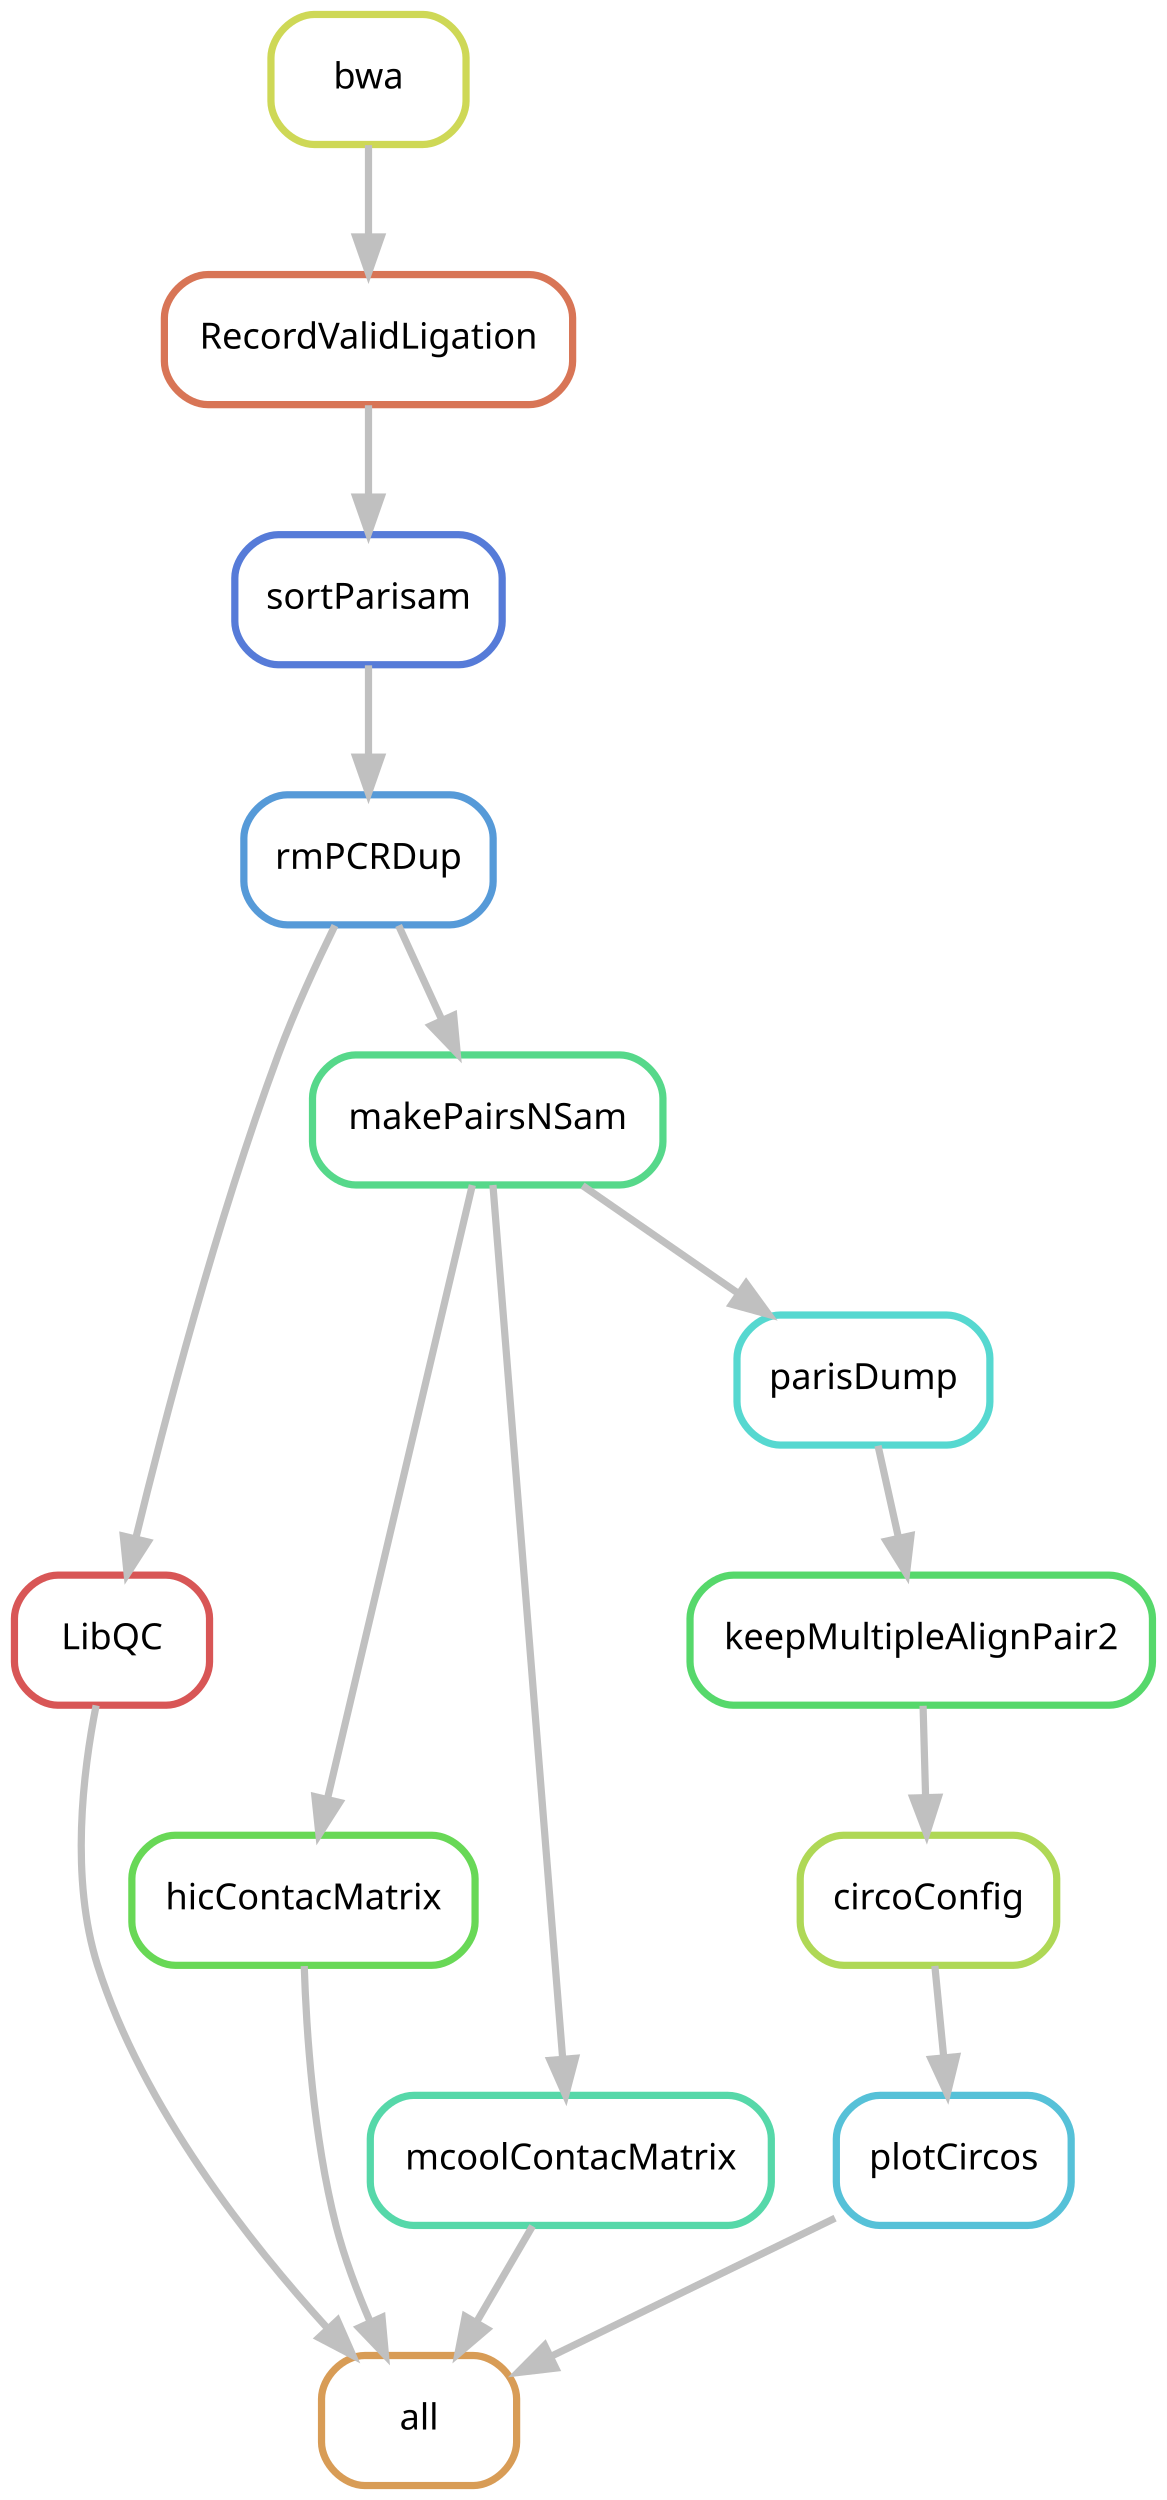
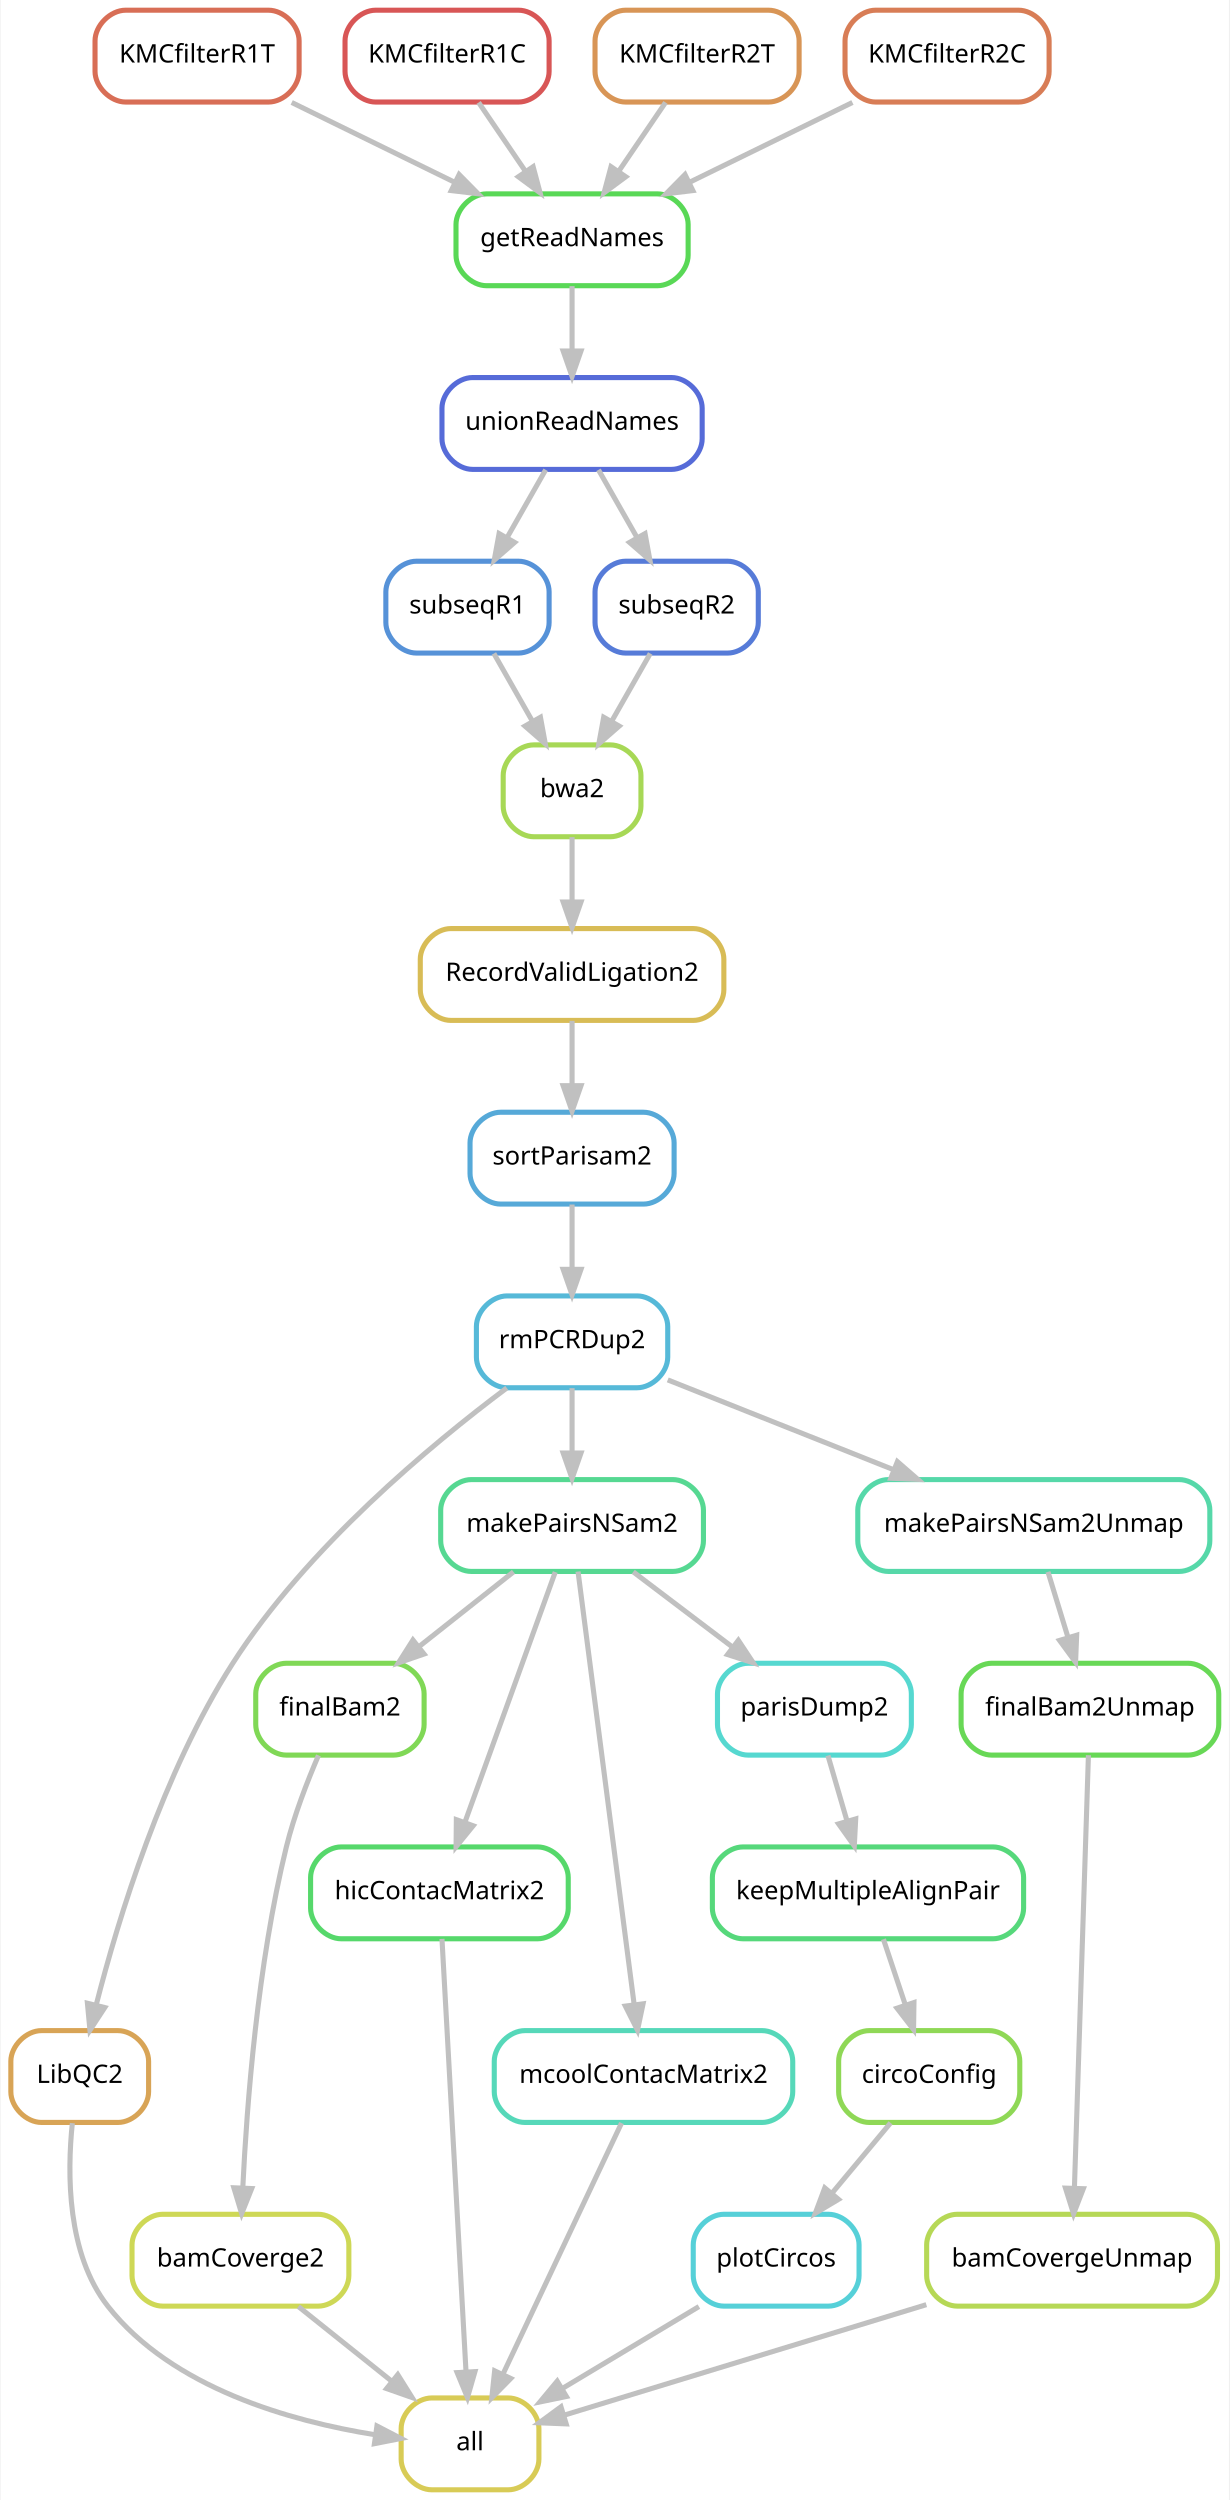
- <svg xmlns="http://www.w3.org/2000/svg" width="323pt" height="692pt" viewBox="0.00 0.00 323.00 692.00">
-   <g id="graph0" class="graph" transform="scale(1 1) rotate(0) translate(4 688)">
-     <polygon fill="#ffffff" stroke="transparent" points="-4,4 -4,-688 319,-688 319,4 -4,4" />
+ <svg xmlns="http://www.w3.org/2000/svg" width="482pt" height="980pt" viewBox="0.00 0.00 481.50 980.00">
+   <g id="graph0" class="graph" transform="scale(1 1) rotate(0) translate(4 976)">
+     <polygon fill="#ffffff" stroke="transparent" points="-4,4 -4,-976 477.5,-976 477.5,4 -4,4" />
    <g id="node1" class="node">
-       <path fill="none" stroke="#d89c56" stroke-width="2" d="M127,-36C127,-36 97,-36 97,-36 91,-36 85,-30 85,-24 85,-24 85,-12 85,-12 85,-6 91,0 97,0 97,0 127,0 127,0 133,0 139,-6 139,-12 139,-12 139,-24 139,-24 139,-30 133,-36 127,-36" />
-       <text text-anchor="middle" x="112" y="-15.5" font-family="sans" font-size="10.00" fill="#000000">all</text>
+       <path fill="none" stroke="#d8cb56" stroke-width="2" d="M195,-36C195,-36 165,-36 165,-36 159,-36 153,-30 153,-24 153,-24 153,-12 153,-12 153,-6 159,0 165,0 165,0 195,0 195,0 201,0 207,-6 207,-12 207,-12 207,-24 207,-24 207,-30 201,-36 195,-36" />
+       <text text-anchor="middle" x="180" y="-15.5" font-family="sans" font-size="10.00" fill="#000000">all</text>
    </g>
    <g id="node2" class="node">
-       <path fill="none" stroke="#d85656" stroke-width="2" d="M42,-252C42,-252 12,-252 12,-252 6,-252 0,-246 0,-240 0,-240 0,-228 0,-228 0,-222 6,-216 12,-216 12,-216 42,-216 42,-216 48,-216 54,-222 54,-228 54,-228 54,-240 54,-240 54,-246 48,-252 42,-252" />
-       <text text-anchor="middle" x="27" y="-231.5" font-family="sans" font-size="10.00" fill="#000000">LibQC</text>
+       <path fill="none" stroke="#d8a456" stroke-width="2" d="M42,-180C42,-180 12,-180 12,-180 6,-180 0,-174 0,-168 0,-168 0,-156 0,-156 0,-150 6,-144 12,-144 12,-144 42,-144 42,-144 48,-144 54,-150 54,-156 54,-156 54,-168 54,-168 54,-174 48,-180 42,-180" />
+       <text text-anchor="middle" x="27" y="-159.5" font-family="sans" font-size="10.00" fill="#000000">LibQC2</text>
    </g>
    <g id="edge2" class="edge">
-       <path fill="none" stroke="#c0c0c0" stroke-width="2" d="M22.608,-215.932C18.926,-197.41 15.379,-168 23,-144 35.453,-104.784 65.013,-67.258 86.662,-43.517" />
-       <polygon fill="#c0c0c0" stroke="#c0c0c0" stroke-width="2" points="89.402,-45.712 93.665,-36.012 84.284,-40.936 89.402,-45.712" />
+       <path fill="none" stroke="#c0c0c0" stroke-width="2" d="M24.11,-143.719C22.043,-123.924 21.983,-92.447 38,-72 63.17,-39.869 109.799,-26.852 142.746,-21.581" />
+       <polygon fill="#c0c0c0" stroke="#c0c0c0" stroke-width="2" points="143.513,-25.007 152.917,-20.127 142.523,-18.077 143.513,-25.007" />
    </g>
    <g id="node3" class="node">
-       <path fill="none" stroke="#569ad8" stroke-width="2" d="M120.5,-468C120.5,-468 75.5,-468 75.5,-468 69.5,-468 63.5,-462 63.5,-456 63.5,-456 63.5,-444 63.5,-444 63.5,-438 69.5,-432 75.5,-432 75.5,-432 120.5,-432 120.5,-432 126.5,-432 132.5,-438 132.5,-444 132.5,-444 132.5,-456 132.5,-456 132.5,-462 126.5,-468 120.5,-468" />
-       <text text-anchor="middle" x="98" y="-447.5" font-family="sans" font-size="10.00" fill="#000000">rmPCRDup</text>
+       <path fill="none" stroke="#56b9d8" stroke-width="2" d="M245.5,-468C245.5,-468 194.5,-468 194.5,-468 188.5,-468 182.5,-462 182.5,-456 182.5,-456 182.5,-444 182.5,-444 182.5,-438 188.5,-432 194.5,-432 194.5,-432 245.5,-432 245.5,-432 251.5,-432 257.5,-438 257.5,-444 257.5,-444 257.5,-456 257.5,-456 257.5,-462 251.5,-468 245.5,-468" />
+       <text text-anchor="middle" x="220" y="-447.5" font-family="sans" font-size="10.00" fill="#000000">rmPCRDup2</text>
+     </g>
+     <g id="edge7" class="edge">
+       <path fill="none" stroke="#c0c0c0" stroke-width="2" d="M194.41,-431.914C164.68,-409.67 116.01,-369.254 87,-324 59.542,-281.167 42.128,-223.964 33.503,-190.245" />
+       <polygon fill="#c0c0c0" stroke="#c0c0c0" stroke-width="2" points="36.81,-189.037 31.01,-180.171 30.015,-190.718 36.81,-189.037" />
+     </g>
+     <g id="node17" class="node">
+       <path fill="none" stroke="#56d892" stroke-width="2" d="M259.5,-396C259.5,-396 180.5,-396 180.5,-396 174.5,-396 168.5,-390 168.5,-384 168.5,-384 168.5,-372 168.5,-372 168.5,-366 174.5,-360 180.5,-360 180.5,-360 259.5,-360 259.5,-360 265.5,-360 271.5,-366 271.5,-372 271.5,-372 271.5,-384 271.5,-384 271.5,-390 265.5,-396 259.5,-396" />
+       <text text-anchor="middle" x="220" y="-375.5" font-family="sans" font-size="10.00" fill="#000000">makePairsNSam2</text>
+     </g>
+     <g id="edge22" class="edge">
+       <path fill="none" stroke="#c0c0c0" stroke-width="2" d="M220,-431.831C220,-424.131 220,-414.974 220,-406.417" />
+       <polygon fill="#c0c0c0" stroke="#c0c0c0" stroke-width="2" points="223.5,-406.413 220,-396.413 216.5,-406.413 223.5,-406.413" />
+     </g>
+     <g id="node20" class="node">
+       <path fill="none" stroke="#56d8a9" stroke-width="2" d="M458,-396C458,-396 344,-396 344,-396 338,-396 332,-390 332,-384 332,-384 332,-372 332,-372 332,-366 338,-360 344,-360 344,-360 458,-360 458,-360 464,-360 470,-366 470,-372 470,-372 470,-384 470,-384 470,-390 464,-396 458,-396" />
+       <text text-anchor="middle" x="401" y="-375.5" font-family="sans" font-size="10.00" fill="#000000">makePairsNSam2Unmap</text>
+     </g>
+     <g id="edge25" class="edge">
+       <path fill="none" stroke="#c0c0c0" stroke-width="2" d="M257.503,-435.082C283.087,-424.905 317.394,-411.258 346.049,-399.859" />
+       <polygon fill="#c0c0c0" stroke="#c0c0c0" stroke-width="2" points="347.531,-403.036 355.529,-396.088 344.943,-396.532 347.531,-403.036" />
+     </g>
+     <g id="node4" class="node">
+       <path fill="none" stroke="#56a9d8" stroke-width="2" d="M248,-540C248,-540 192,-540 192,-540 186,-540 180,-534 180,-528 180,-528 180,-516 180,-516 180,-510 186,-504 192,-504 192,-504 248,-504 248,-504 254,-504 260,-510 260,-516 260,-516 260,-528 260,-528 260,-534 254,-540 248,-540" />
+       <text text-anchor="middle" x="220" y="-519.5" font-family="sans" font-size="10.00" fill="#000000">sortParisam2</text>
+     </g>
+     <g id="edge8" class="edge">
+       <path fill="none" stroke="#c0c0c0" stroke-width="2" d="M220,-503.831C220,-496.131 220,-486.974 220,-478.417" />
+       <polygon fill="#c0c0c0" stroke="#c0c0c0" stroke-width="2" points="223.5,-478.413 220,-468.413 216.5,-478.413 223.5,-478.413" />
+     </g>
+     <g id="node5" class="node">
+       <path fill="none" stroke="#d8bc56" stroke-width="2" d="M267.5,-612C267.5,-612 172.5,-612 172.5,-612 166.5,-612 160.5,-606 160.5,-600 160.5,-600 160.5,-588 160.5,-588 160.5,-582 166.5,-576 172.5,-576 172.5,-576 267.5,-576 267.5,-576 273.5,-576 279.5,-582 279.5,-588 279.5,-588 279.5,-600 279.5,-600 279.5,-606 273.5,-612 267.5,-612" />
+       <text text-anchor="middle" x="220" y="-591.5" font-family="sans" font-size="10.00" fill="#000000">RecordValidLigation2</text>
+     </g>
+     <g id="edge9" class="edge">
+       <path fill="none" stroke="#c0c0c0" stroke-width="2" d="M220,-575.831C220,-568.131 220,-558.974 220,-550.417" />
+       <polygon fill="#c0c0c0" stroke="#c0c0c0" stroke-width="2" points="223.5,-550.413 220,-540.413 216.5,-550.413 223.5,-550.413" />
+     </g>
+     <g id="node6" class="node">
+       <path fill="none" stroke="#a7d856" stroke-width="2" d="M235,-684C235,-684 205,-684 205,-684 199,-684 193,-678 193,-672 193,-672 193,-660 193,-660 193,-654 199,-648 205,-648 205,-648 235,-648 235,-648 241,-648 247,-654 247,-660 247,-660 247,-672 247,-672 247,-678 241,-684 235,-684" />
+       <text text-anchor="middle" x="220" y="-663.5" font-family="sans" font-size="10.00" fill="#000000">bwa2</text>
+     </g>
+     <g id="edge10" class="edge">
+       <path fill="none" stroke="#c0c0c0" stroke-width="2" d="M220,-647.831C220,-640.131 220,-630.974 220,-622.417" />
+       <polygon fill="#c0c0c0" stroke="#c0c0c0" stroke-width="2" points="223.5,-622.413 220,-612.413 216.5,-622.413 223.5,-622.413" />
+     </g>
+     <g id="node7" class="node">
+       <path fill="none" stroke="#5692d8" stroke-width="2" d="M199,-756C199,-756 159,-756 159,-756 153,-756 147,-750 147,-744 147,-744 147,-732 147,-732 147,-726 153,-720 159,-720 159,-720 199,-720 199,-720 205,-720 211,-726 211,-732 211,-732 211,-744 211,-744 211,-750 205,-756 199,-756" />
+       <text text-anchor="middle" x="179" y="-735.5" font-family="sans" font-size="10.00" fill="#000000">subseqR1</text>
+     </g>
+     <g id="edge11" class="edge">
+       <path fill="none" stroke="#c0c0c0" stroke-width="2" d="M189.346,-719.831C193.924,-711.793 199.405,-702.167 204.459,-693.292" />
+       <polygon fill="#c0c0c0" stroke="#c0c0c0" stroke-width="2" points="207.608,-694.835 209.515,-684.413 201.525,-691.371 207.608,-694.835" />
+     </g>
+     <g id="node8" class="node">
+       <path fill="none" stroke="#566bd8" stroke-width="2" d="M259,-828C259,-828 181,-828 181,-828 175,-828 169,-822 169,-816 169,-816 169,-804 169,-804 169,-798 175,-792 181,-792 181,-792 259,-792 259,-792 265,-792 271,-798 271,-804 271,-804 271,-816 271,-816 271,-822 265,-828 259,-828" />
+       <text text-anchor="middle" x="220" y="-807.5" font-family="sans" font-size="10.00" fill="#000000">unionReadNames</text>
+     </g>
+     <g id="edge13" class="edge">
+       <path fill="none" stroke="#c0c0c0" stroke-width="2" d="M209.654,-791.831C205.076,-783.793 199.595,-774.167 194.541,-765.292" />
+       <polygon fill="#c0c0c0" stroke="#c0c0c0" stroke-width="2" points="197.475,-763.371 189.485,-756.413 191.392,-766.835 197.475,-763.371" />
+     </g>
+     <g id="node14" class="node">
+       <path fill="none" stroke="#567bd8" stroke-width="2" d="M281,-756C281,-756 241,-756 241,-756 235,-756 229,-750 229,-744 229,-744 229,-732 229,-732 229,-726 235,-720 241,-720 241,-720 281,-720 281,-720 287,-720 293,-726 293,-732 293,-732 293,-744 293,-744 293,-750 287,-756 281,-756" />
+       <text text-anchor="middle" x="261" y="-735.5" font-family="sans" font-size="10.00" fill="#000000">subseqR2</text>
+     </g>
+     <g id="edge19" class="edge">
+       <path fill="none" stroke="#c0c0c0" stroke-width="2" d="M230.346,-791.831C234.924,-783.793 240.405,-774.167 245.459,-765.292" />
+       <polygon fill="#c0c0c0" stroke="#c0c0c0" stroke-width="2" points="248.608,-766.835 250.515,-756.413 242.525,-763.371 248.608,-766.835" />
+     </g>
+     <g id="node9" class="node">
+       <path fill="none" stroke="#59d856" stroke-width="2" d="M253.5,-900C253.5,-900 186.5,-900 186.5,-900 180.5,-900 174.5,-894 174.5,-888 174.5,-888 174.5,-876 174.5,-876 174.5,-870 180.5,-864 186.5,-864 186.5,-864 253.5,-864 253.5,-864 259.5,-864 265.5,-870 265.5,-876 265.5,-876 265.5,-888 265.5,-888 265.5,-894 259.5,-900 253.5,-900" />
+       <text text-anchor="middle" x="220" y="-879.5" font-family="sans" font-size="10.00" fill="#000000">getReadNames</text>
+     </g>
+     <g id="edge14" class="edge">
+       <path fill="none" stroke="#c0c0c0" stroke-width="2" d="M220,-863.831C220,-856.131 220,-846.974 220,-838.417" />
+       <polygon fill="#c0c0c0" stroke="#c0c0c0" stroke-width="2" points="223.5,-838.413 220,-828.413 216.5,-838.413 223.5,-838.413" />
+     </g>
+     <g id="node10" class="node">
+       <path fill="none" stroke="#d86e56" stroke-width="2" d="M101,-972C101,-972 45,-972 45,-972 39,-972 33,-966 33,-960 33,-960 33,-948 33,-948 33,-942 39,-936 45,-936 45,-936 101,-936 101,-936 107,-936 113,-942 113,-948 113,-948 113,-960 113,-960 113,-966 107,-972 101,-972" />
+       <text text-anchor="middle" x="73" y="-951.5" font-family="sans" font-size="10.00" fill="#000000">KMCfilterR1T</text>
+     </g>
+     <g id="edge17" class="edge">
+       <path fill="none" stroke="#c0c0c0" stroke-width="2" d="M110.094,-935.831C129.493,-926.33 153.417,-914.612 173.986,-904.537" />
+       <polygon fill="#c0c0c0" stroke="#c0c0c0" stroke-width="2" points="175.731,-907.58 183.172,-900.038 172.652,-901.293 175.731,-907.58" />
+     </g>
+     <g id="node11" class="node">
+       <path fill="none" stroke="#d85656" stroke-width="2" d="M199,-972C199,-972 143,-972 143,-972 137,-972 131,-966 131,-960 131,-960 131,-948 131,-948 131,-942 137,-936 143,-936 143,-936 199,-936 199,-936 205,-936 211,-942 211,-948 211,-948 211,-960 211,-960 211,-966 205,-972 199,-972" />
+       <text text-anchor="middle" x="171" y="-951.5" font-family="sans" font-size="10.00" fill="#000000">KMCfilterR1C</text>
+     </g>
+     <g id="edge16" class="edge">
+       <path fill="none" stroke="#c0c0c0" stroke-width="2" d="M183.365,-935.831C188.951,-927.623 195.663,-917.761 201.807,-908.732" />
+       <polygon fill="#c0c0c0" stroke="#c0c0c0" stroke-width="2" points="204.736,-910.65 207.469,-900.413 198.949,-906.711 204.736,-910.65" />
+     </g>
+     <g id="node12" class="node">
+       <path fill="none" stroke="#d89556" stroke-width="2" d="M297,-972C297,-972 241,-972 241,-972 235,-972 229,-966 229,-960 229,-960 229,-948 229,-948 229,-942 235,-936 241,-936 241,-936 297,-936 297,-936 303,-936 309,-942 309,-948 309,-948 309,-960 309,-960 309,-966 303,-972 297,-972" />
+       <text text-anchor="middle" x="269" y="-951.5" font-family="sans" font-size="10.00" fill="#000000">KMCfilterR2T</text>
+     </g>
+     <g id="edge15" class="edge">
+       <path fill="none" stroke="#c0c0c0" stroke-width="2" d="M256.635,-935.831C251.049,-927.623 244.337,-917.761 238.193,-908.732" />
+       <polygon fill="#c0c0c0" stroke="#c0c0c0" stroke-width="2" points="241.051,-906.711 232.531,-900.413 235.264,-910.65 241.051,-906.711" />
+     </g>
+     <g id="node13" class="node">
+       <path fill="none" stroke="#d87d56" stroke-width="2" d="M395,-972C395,-972 339,-972 339,-972 333,-972 327,-966 327,-960 327,-960 327,-948 327,-948 327,-942 333,-936 339,-936 339,-936 395,-936 395,-936 401,-936 407,-942 407,-948 407,-948 407,-960 407,-960 407,-966 401,-972 395,-972" />
+       <text text-anchor="middle" x="367" y="-951.5" font-family="sans" font-size="10.00" fill="#000000">KMCfilterR2C</text>
+     </g>
+     <g id="edge18" class="edge">
+       <path fill="none" stroke="#c0c0c0" stroke-width="2" d="M329.906,-935.831C310.507,-926.33 286.583,-914.612 266.014,-904.537" />
+       <polygon fill="#c0c0c0" stroke="#c0c0c0" stroke-width="2" points="267.348,-901.293 256.828,-900.038 264.269,-907.58 267.348,-901.293" />
+     </g>
+     <g id="edge12" class="edge">
+       <path fill="none" stroke="#c0c0c0" stroke-width="2" d="M250.654,-719.831C246.076,-711.793 240.595,-702.167 235.541,-693.292" />
+       <polygon fill="#c0c0c0" stroke="#c0c0c0" stroke-width="2" points="238.475,-691.371 230.485,-684.413 232.392,-694.835 238.475,-691.371" />
+     </g>
+     <g id="node15" class="node">
+       <path fill="none" stroke="#ced856" stroke-width="2" d="M120.5,-108C120.5,-108 59.5,-108 59.5,-108 53.5,-108 47.5,-102 47.5,-96 47.5,-96 47.5,-84 47.5,-84 47.5,-78 53.5,-72 59.5,-72 59.5,-72 120.5,-72 120.5,-72 126.5,-72 132.5,-78 132.5,-84 132.5,-84 132.5,-96 132.5,-96 132.5,-102 126.5,-108 120.5,-108" />
+       <text text-anchor="middle" x="90" y="-87.5" font-family="sans" font-size="10.00" fill="#000000">bamCoverge2</text>
+     </g>
+     <g id="edge6" class="edge">
+       <path fill="none" stroke="#c0c0c0" stroke-width="2" d="M112.711,-71.831C123.796,-62.963 137.295,-52.164 149.285,-42.572" />
+       <polygon fill="#c0c0c0" stroke="#c0c0c0" stroke-width="2" points="151.674,-45.143 157.297,-36.163 147.301,-39.677 151.674,-45.143" />
+     </g>
+     <g id="node16" class="node">
+       <path fill="none" stroke="#80d856" stroke-width="2" d="M150,-324C150,-324 108,-324 108,-324 102,-324 96,-318 96,-312 96,-312 96,-300 96,-300 96,-294 102,-288 108,-288 108,-288 150,-288 150,-288 156,-288 162,-294 162,-300 162,-300 162,-312 162,-312 162,-318 156,-324 150,-324" />
+       <text text-anchor="middle" x="129" y="-303.5" font-family="sans" font-size="10.00" fill="#000000">finalBam2</text>
+     </g>
+     <g id="edge20" class="edge">
+       <path fill="none" stroke="#c0c0c0" stroke-width="2" d="M120.592,-287.889C116.157,-277.582 111.022,-264.309 108,-252 96.724,-206.075 92.499,-151.077 90.925,-118.421" />
+       <polygon fill="#c0c0c0" stroke="#c0c0c0" stroke-width="2" points="94.414,-118.088 90.486,-108.248 87.42,-118.389 94.414,-118.088" />
+     </g>
+     <g id="edge21" class="edge">
+       <path fill="none" stroke="#c0c0c0" stroke-width="2" d="M197.037,-359.831C185.828,-350.963 172.179,-340.164 160.056,-330.572" />
+       <polygon fill="#c0c0c0" stroke="#c0c0c0" stroke-width="2" points="161.97,-327.623 151.956,-324.163 157.626,-333.113 161.97,-327.623" />
+     </g>
+     <g id="node21" class="node">
+       <path fill="none" stroke="#56d86b" stroke-width="2" d="M206.5,-252C206.5,-252 129.5,-252 129.5,-252 123.5,-252 117.5,-246 117.5,-240 117.5,-240 117.5,-228 117.5,-228 117.5,-222 123.5,-216 129.5,-216 129.5,-216 206.5,-216 206.5,-216 212.5,-216 218.5,-222 218.5,-228 218.5,-228 218.5,-240 218.5,-240 218.5,-246 212.5,-252 206.5,-252" />
+       <text text-anchor="middle" x="168" y="-231.5" font-family="sans" font-size="10.00" fill="#000000">hicContacMatrix2</text>
+     </g>
+     <g id="edge26" class="edge">
+       <path fill="none" stroke="#c0c0c0" stroke-width="2" d="M213.414,-359.762C204.467,-334.985 188.392,-290.471 177.964,-261.594" />
+       <polygon fill="#c0c0c0" stroke="#c0c0c0" stroke-width="2" points="181.221,-260.306 174.532,-252.09 174.637,-262.684 181.221,-260.306" />
+     </g>
+     <g id="node22" class="node">
+       <path fill="none" stroke="#56d8b9" stroke-width="2" d="M294.5,-180C294.5,-180 201.5,-180 201.5,-180 195.5,-180 189.5,-174 189.5,-168 189.5,-168 189.5,-156 189.5,-156 189.5,-150 195.5,-144 201.5,-144 201.5,-144 294.5,-144 294.5,-144 300.5,-144 306.5,-150 306.5,-156 306.5,-156 306.5,-168 306.5,-168 306.5,-174 300.5,-180 294.5,-180" />
+       <text text-anchor="middle" x="248" y="-159.5" font-family="sans" font-size="10.00" fill="#000000">mcoolContacMatrix2</text>
+     </g>
+     <g id="edge27" class="edge">
+       <path fill="none" stroke="#c0c0c0" stroke-width="2" d="M222.339,-359.955C227.219,-322.314 238.513,-235.187 244.354,-190.125" />
+       <polygon fill="#c0c0c0" stroke="#c0c0c0" stroke-width="2" points="247.833,-190.512 245.648,-180.145 240.891,-189.612 247.833,-190.512" />
+     </g>
+     <g id="node26" class="node">
+       <path fill="none" stroke="#56d8d0" stroke-width="2" d="M341,-324C341,-324 289,-324 289,-324 283,-324 277,-318 277,-312 277,-312 277,-300 277,-300 277,-294 283,-288 289,-288 289,-288 341,-288 341,-288 347,-288 353,-294 353,-300 353,-300 353,-312 353,-312 353,-318 347,-324 341,-324" />
+       <text text-anchor="middle" x="315" y="-303.5" font-family="sans" font-size="10.00" fill="#000000">parisDump2</text>
+     </g>
+     <g id="edge31" class="edge">
+       <path fill="none" stroke="#c0c0c0" stroke-width="2" d="M243.972,-359.831C255.786,-350.878 270.197,-339.956 282.943,-330.296" />
+       <polygon fill="#c0c0c0" stroke="#c0c0c0" stroke-width="2" points="285.18,-332.993 291.035,-324.163 280.951,-327.414 285.18,-332.993" />
+     </g>
+     <g id="node18" class="node">
+       <path fill="none" stroke="#b6d856" stroke-width="2" d="M461,-108C461,-108 371,-108 371,-108 365,-108 359,-102 359,-96 359,-96 359,-84 359,-84 359,-78 365,-72 371,-72 371,-72 461,-72 461,-72 467,-72 473,-78 473,-84 473,-84 473,-96 473,-96 473,-102 467,-108 461,-108" />
+       <text text-anchor="middle" x="416" y="-87.5" font-family="sans" font-size="10.00" fill="#000000">bamCovergeUnmap</text>
+     </g>
+     <g id="edge1" class="edge">
+       <path fill="none" stroke="#c0c0c0" stroke-width="2" d="M358.871,-72.571C314.666,-59.085 254.768,-40.81 216.746,-29.211" />
+       <polygon fill="#c0c0c0" stroke="#c0c0c0" stroke-width="2" points="217.691,-25.84 207.105,-26.269 215.648,-32.535 217.691,-25.84" />
+     </g>
+     <g id="node19" class="node">
+       <path fill="none" stroke="#68d856" stroke-width="2" d="M461.5,-324C461.5,-324 384.5,-324 384.5,-324 378.5,-324 372.5,-318 372.5,-312 372.5,-312 372.5,-300 372.5,-300 372.5,-294 378.5,-288 384.5,-288 384.5,-288 461.5,-288 461.5,-288 467.5,-288 473.5,-294 473.5,-300 473.5,-300 473.5,-312 473.5,-312 473.5,-318 467.5,-324 461.5,-324" />
+       <text text-anchor="middle" x="423" y="-303.5" font-family="sans" font-size="10.00" fill="#000000">finalBam2Unmap</text>
+     </g>
+     <g id="edge23" class="edge">
+       <path fill="none" stroke="#c0c0c0" stroke-width="2" d="M422.415,-287.955C421.198,-250.394 418.384,-163.554 416.921,-118.41" />
+       <polygon fill="#c0c0c0" stroke="#c0c0c0" stroke-width="2" points="420.41,-118.026 416.588,-108.145 413.414,-118.253 420.41,-118.026" />
+     </g>
+     <g id="edge24" class="edge">
+       <path fill="none" stroke="#c0c0c0" stroke-width="2" d="M406.551,-359.831C408.93,-352.046 411.764,-342.773 414.403,-334.135" />
+       <polygon fill="#c0c0c0" stroke="#c0c0c0" stroke-width="2" points="417.799,-335 417.374,-324.413 411.104,-332.954 417.799,-335" />
    </g>
    <g id="edge5" class="edge">
-       <path fill="none" stroke="#c0c0c0" stroke-width="2" d="M88.709,-431.809C83.653,-421.477 77.526,-408.205 73,-396 55.938,-349.992 41.476,-294.679 33.539,-262.037" />
-       <polygon fill="#c0c0c0" stroke="#c0c0c0" stroke-width="2" points="36.933,-261.183 31.196,-252.277 30.127,-262.817 36.933,-261.183" />
-     </g>
-     <g id="node8" class="node">
-       <path fill="none" stroke="#56d88a" stroke-width="2" d="M167.5,-396C167.5,-396 94.5,-396 94.5,-396 88.5,-396 82.5,-390 82.5,-384 82.5,-384 82.5,-372 82.5,-372 82.5,-366 88.5,-360 94.5,-360 94.5,-360 167.5,-360 167.5,-360 173.5,-360 179.5,-366 179.5,-372 179.5,-372 179.5,-384 179.5,-384 179.5,-390 173.5,-396 167.5,-396" />
-       <text text-anchor="middle" x="131" y="-375.5" font-family="sans" font-size="10.00" fill="#000000">makePairsNSam</text>
-     </g>
-     <g id="edge10" class="edge">
-       <path fill="none" stroke="#c0c0c0" stroke-width="2" d="M106.327,-431.831C109.973,-423.877 114.331,-414.369 118.363,-405.572" />
-       <polygon fill="#c0c0c0" stroke="#c0c0c0" stroke-width="2" points="121.576,-406.962 122.561,-396.413 115.212,-404.046 121.576,-406.962" />
-     </g>
-     <g id="node4" class="node">
-       <path fill="none" stroke="#567bd8" stroke-width="2" d="M123,-540C123,-540 73,-540 73,-540 67,-540 61,-534 61,-528 61,-528 61,-516 61,-516 61,-510 67,-504 73,-504 73,-504 123,-504 123,-504 129,-504 135,-510 135,-516 135,-516 135,-528 135,-528 135,-534 129,-540 123,-540" />
-       <text text-anchor="middle" x="98" y="-519.5" font-family="sans" font-size="10.00" fill="#000000">sortParisam</text>
-     </g>
-     <g id="edge6" class="edge">
-       <path fill="none" stroke="#c0c0c0" stroke-width="2" d="M98,-503.831C98,-496.131 98,-486.974 98,-478.417" />
-       <polygon fill="#c0c0c0" stroke="#c0c0c0" stroke-width="2" points="101.5,-478.413 98,-468.413 94.5,-478.413 101.5,-478.413" />
-     </g>
-     <g id="node5" class="node">
-       <path fill="none" stroke="#d87556" stroke-width="2" d="M142.5,-612C142.5,-612 53.5,-612 53.5,-612 47.5,-612 41.5,-606 41.5,-600 41.5,-600 41.5,-588 41.5,-588 41.5,-582 47.5,-576 53.5,-576 53.5,-576 142.5,-576 142.5,-576 148.5,-576 154.5,-582 154.5,-588 154.5,-588 154.5,-600 154.5,-600 154.5,-606 148.5,-612 142.5,-612" />
-       <text text-anchor="middle" x="98" y="-591.5" font-family="sans" font-size="10.00" fill="#000000">RecordValidLigation</text>
-     </g>
-     <g id="edge7" class="edge">
-       <path fill="none" stroke="#c0c0c0" stroke-width="2" d="M98,-575.831C98,-568.131 98,-558.974 98,-550.417" />
-       <polygon fill="#c0c0c0" stroke="#c0c0c0" stroke-width="2" points="101.5,-550.413 98,-540.413 94.5,-550.413 101.5,-550.413" />
-     </g>
-     <g id="node6" class="node">
-       <path fill="none" stroke="#ced856" stroke-width="2" d="M113,-684C113,-684 83,-684 83,-684 77,-684 71,-678 71,-672 71,-672 71,-660 71,-660 71,-654 77,-648 83,-648 83,-648 113,-648 113,-648 119,-648 125,-654 125,-660 125,-660 125,-672 125,-672 125,-678 119,-684 113,-684" />
-       <text text-anchor="middle" x="98" y="-663.5" font-family="sans" font-size="10.00" fill="#000000">bwa</text>
-     </g>
-     <g id="edge8" class="edge">
-       <path fill="none" stroke="#c0c0c0" stroke-width="2" d="M98,-647.831C98,-640.131 98,-630.974 98,-622.417" />
-       <polygon fill="#c0c0c0" stroke="#c0c0c0" stroke-width="2" points="101.5,-622.413 98,-612.413 94.5,-622.413 101.5,-622.413" />
-     </g>
-     <g id="node7" class="node">
-       <path fill="none" stroke="#68d856" stroke-width="2" d="M115.5,-180C115.5,-180 44.5,-180 44.5,-180 38.5,-180 32.5,-174 32.5,-168 32.5,-168 32.5,-156 32.5,-156 32.5,-150 38.5,-144 44.5,-144 44.5,-144 115.5,-144 115.5,-144 121.5,-144 127.5,-150 127.5,-156 127.5,-156 127.5,-168 127.5,-168 127.5,-174 121.5,-180 115.5,-180" />
-       <text text-anchor="middle" x="80" y="-159.5" font-family="sans" font-size="10.00" fill="#000000">hicContacMatrix</text>
-     </g>
-     <g id="edge1" class="edge">
-       <path fill="none" stroke="#c0c0c0" stroke-width="2" d="M80.213,-143.79C80.801,-125.409 82.756,-96.336 89,-72 91.293,-63.061 94.843,-53.689 98.472,-45.309" />
-       <polygon fill="#c0c0c0" stroke="#c0c0c0" stroke-width="2" points="101.746,-46.563 102.699,-36.012 95.374,-43.666 101.746,-46.563" />
-     </g>
-     <g id="edge9" class="edge">
-       <path fill="none" stroke="#c0c0c0" stroke-width="2" d="M126.74,-359.955C117.852,-322.314 97.28,-235.187 86.641,-190.125" />
-       <polygon fill="#c0c0c0" stroke="#c0c0c0" stroke-width="2" points="89.989,-189.073 84.284,-180.145 83.176,-190.682 89.989,-189.073" />
-     </g>
-     <g id="node9" class="node">
-       <path fill="none" stroke="#56d8a9" stroke-width="2" d="M197.5,-108C197.5,-108 110.5,-108 110.5,-108 104.5,-108 98.5,-102 98.5,-96 98.5,-96 98.5,-84 98.5,-84 98.5,-78 104.5,-72 110.5,-72 110.5,-72 197.5,-72 197.5,-72 203.5,-72 209.5,-78 209.5,-84 209.5,-84 209.5,-96 209.5,-96 209.5,-102 203.5,-108 197.5,-108" />
-       <text text-anchor="middle" x="154" y="-87.5" font-family="sans" font-size="10.00" fill="#000000">mcoolContacMatrix</text>
-     </g>
-     <g id="edge11" class="edge">
-       <path fill="none" stroke="#c0c0c0" stroke-width="2" d="M132.439,-359.984C136.327,-311.294 147.068,-176.796 151.759,-118.057" />
-       <polygon fill="#c0c0c0" stroke="#c0c0c0" stroke-width="2" points="155.255,-118.256 152.562,-108.009 148.277,-117.698 155.255,-118.256" />
-     </g>
-     <g id="node13" class="node">
-       <path fill="none" stroke="#56d8d0" stroke-width="2" d="M258,-324C258,-324 212,-324 212,-324 206,-324 200,-318 200,-312 200,-312 200,-300 200,-300 200,-294 206,-288 212,-288 212,-288 258,-288 258,-288 264,-288 270,-294 270,-300 270,-300 270,-312 270,-312 270,-318 264,-324 258,-324" />
-       <text text-anchor="middle" x="235" y="-303.5" font-family="sans" font-size="10.00" fill="#000000">parisDump</text>
-     </g>
-     <g id="edge15" class="edge">
-       <path fill="none" stroke="#c0c0c0" stroke-width="2" d="M157.244,-359.831C170.299,-350.793 186.254,-339.748 200.305,-330.02" />
-       <polygon fill="#c0c0c0" stroke="#c0c0c0" stroke-width="2" points="202.535,-332.733 208.765,-324.163 198.551,-326.977 202.535,-332.733" />
+       <path fill="none" stroke="#c0c0c0" stroke-width="2" d="M169.002,-215.956C171.089,-178.394 175.914,-91.554 178.422,-46.41" />
+       <polygon fill="#c0c0c0" stroke="#c0c0c0" stroke-width="2" points="181.932,-46.324 178.992,-36.145 174.942,-45.935 181.932,-46.324" />
+     </g>
+     <g id="edge3" class="edge">
+       <path fill="none" stroke="#c0c0c0" stroke-width="2" d="M239.388,-143.762C227.636,-118.876 206.483,-74.082 192.852,-45.217" />
+       <polygon fill="#c0c0c0" stroke="#c0c0c0" stroke-width="2" points="195.977,-43.638 188.542,-36.09 189.648,-46.627 195.977,-43.638" />
+     </g>
+     <g id="node23" class="node">
+       <path fill="none" stroke="#56d0d8" stroke-width="2" d="M320.5,-108C320.5,-108 279.5,-108 279.5,-108 273.5,-108 267.5,-102 267.5,-96 267.5,-96 267.5,-84 267.5,-84 267.5,-78 273.5,-72 279.5,-72 279.5,-72 320.5,-72 320.5,-72 326.5,-72 332.5,-78 332.5,-84 332.5,-84 332.5,-96 332.5,-96 332.5,-102 326.5,-108 320.5,-108" />
+       <text text-anchor="middle" x="300" y="-87.5" font-family="sans" font-size="10.00" fill="#000000">plotCircos</text>
    </g>
    <g id="edge4" class="edge">
-       <path fill="none" stroke="#c0c0c0" stroke-width="2" d="M143.402,-71.831C138.712,-63.792 133.097,-54.167 127.92,-45.292" />
-       <polygon fill="#c0c0c0" stroke="#c0c0c0" stroke-width="2" points="130.803,-43.288 122.741,-36.413 124.757,-46.815 130.803,-43.288" />
-     </g>
-     <g id="node10" class="node">
-       <path fill="none" stroke="#56c1d8" stroke-width="2" d="M280.5,-108C280.5,-108 239.5,-108 239.5,-108 233.5,-108 227.5,-102 227.5,-96 227.5,-96 227.5,-84 227.5,-84 227.5,-78 233.5,-72 239.5,-72 239.5,-72 280.5,-72 280.5,-72 286.5,-72 292.5,-78 292.5,-84 292.5,-84 292.5,-96 292.5,-96 292.5,-102 286.5,-108 280.5,-108" />
-       <text text-anchor="middle" x="260" y="-87.5" font-family="sans" font-size="10.00" fill="#000000">plotCircos</text>
-     </g>
-     <g id="edge3" class="edge">
-       <path fill="none" stroke="#c0c0c0" stroke-width="2" d="M227.154,-74.021C203.848,-62.683 172.557,-47.46 148.475,-35.745" />
-       <polygon fill="#c0c0c0" stroke="#c0c0c0" stroke-width="2" points="149.825,-32.509 139.302,-31.282 146.763,-38.804 149.825,-32.509" />
-     </g>
-     <g id="node11" class="node">
-       <path fill="none" stroke="#afd856" stroke-width="2" d="M276.5,-180C276.5,-180 229.5,-180 229.5,-180 223.5,-180 217.5,-174 217.5,-168 217.5,-168 217.5,-156 217.5,-156 217.5,-150 223.5,-144 229.5,-144 229.5,-144 276.5,-144 276.5,-144 282.5,-144 288.5,-150 288.5,-156 288.5,-156 288.5,-168 288.5,-168 288.5,-174 282.5,-180 276.5,-180" />
-       <text text-anchor="middle" x="253" y="-159.5" font-family="sans" font-size="10.00" fill="#000000">circoConfig</text>
-     </g>
-     <g id="edge12" class="edge">
-       <path fill="none" stroke="#c0c0c0" stroke-width="2" d="M254.766,-143.831C255.515,-136.131 256.405,-126.974 257.237,-118.417" />
-       <polygon fill="#c0c0c0" stroke="#c0c0c0" stroke-width="2" points="260.726,-118.705 258.21,-108.413 253.758,-118.028 260.726,-118.705" />
-     </g>
-     <g id="node12" class="node">
-       <path fill="none" stroke="#56d86b" stroke-width="2" d="M303,-252C303,-252 199,-252 199,-252 193,-252 187,-246 187,-240 187,-240 187,-228 187,-228 187,-222 193,-216 199,-216 199,-216 303,-216 303,-216 309,-216 315,-222 315,-228 315,-228 315,-240 315,-240 315,-246 309,-252 303,-252" />
-       <text text-anchor="middle" x="251" y="-231.5" font-family="sans" font-size="10.00" fill="#000000">keepMultipleAlignPair2</text>
-     </g>
-     <g id="edge13" class="edge">
-       <path fill="none" stroke="#c0c0c0" stroke-width="2" d="M251.505,-215.831C251.719,-208.131 251.973,-198.974 252.211,-190.417" />
-       <polygon fill="#c0c0c0" stroke="#c0c0c0" stroke-width="2" points="255.709,-190.507 252.488,-180.413 248.712,-190.312 255.709,-190.507" />
-     </g>
-     <g id="edge14" class="edge">
-       <path fill="none" stroke="#c0c0c0" stroke-width="2" d="M239.037,-287.831C240.749,-280.131 242.784,-270.974 244.685,-262.417" />
-       <polygon fill="#c0c0c0" stroke="#c0c0c0" stroke-width="2" points="248.155,-262.934 246.908,-252.413 241.322,-261.416 248.155,-262.934" />
+       <path fill="none" stroke="#c0c0c0" stroke-width="2" d="M269.719,-71.831C253.4,-62.04 233.158,-49.895 216.033,-39.62" />
+       <polygon fill="#c0c0c0" stroke="#c0c0c0" stroke-width="2" points="217.774,-36.583 207.399,-34.439 214.173,-42.586 217.774,-36.583" />
+     </g>
+     <g id="node24" class="node">
+       <path fill="none" stroke="#8fd856" stroke-width="2" d="M383.5,-180C383.5,-180 336.5,-180 336.5,-180 330.5,-180 324.5,-174 324.5,-168 324.5,-168 324.5,-156 324.5,-156 324.5,-150 330.5,-144 336.5,-144 336.5,-144 383.5,-144 383.5,-144 389.5,-144 395.5,-150 395.5,-156 395.5,-156 395.5,-168 395.5,-168 395.5,-174 389.5,-180 383.5,-180" />
+       <text text-anchor="middle" x="360" y="-159.5" font-family="sans" font-size="10.00" fill="#000000">circoConfig</text>
+     </g>
+     <g id="edge28" class="edge">
+       <path fill="none" stroke="#c0c0c0" stroke-width="2" d="M344.86,-143.831C337.878,-135.454 329.461,-125.353 321.812,-116.175" />
+       <polygon fill="#c0c0c0" stroke="#c0c0c0" stroke-width="2" points="324.435,-113.855 315.344,-108.413 319.058,-118.336 324.435,-113.855" />
+     </g>
+     <g id="node25" class="node">
+       <path fill="none" stroke="#56d87b" stroke-width="2" d="M385,-252C385,-252 287,-252 287,-252 281,-252 275,-246 275,-240 275,-240 275,-228 275,-228 275,-222 281,-216 287,-216 287,-216 385,-216 385,-216 391,-216 397,-222 397,-228 397,-228 397,-240 397,-240 397,-246 391,-252 385,-252" />
+       <text text-anchor="middle" x="336" y="-231.5" font-family="sans" font-size="10.00" fill="#000000">keepMultipleAlignPair</text>
+     </g>
+     <g id="edge29" class="edge">
+       <path fill="none" stroke="#c0c0c0" stroke-width="2" d="M342.056,-215.831C344.651,-208.046 347.742,-198.773 350.622,-190.135" />
+       <polygon fill="#c0c0c0" stroke="#c0c0c0" stroke-width="2" points="354.02,-191.007 353.862,-180.413 347.38,-188.793 354.02,-191.007" />
+     </g>
+     <g id="edge30" class="edge">
+       <path fill="none" stroke="#c0c0c0" stroke-width="2" d="M320.299,-287.831C322.57,-280.046 325.275,-270.773 327.794,-262.135" />
+       <polygon fill="#c0c0c0" stroke="#c0c0c0" stroke-width="2" points="331.189,-262.993 330.63,-252.413 324.469,-261.033 331.189,-262.993" />
    </g>
  </g>
</svg>
